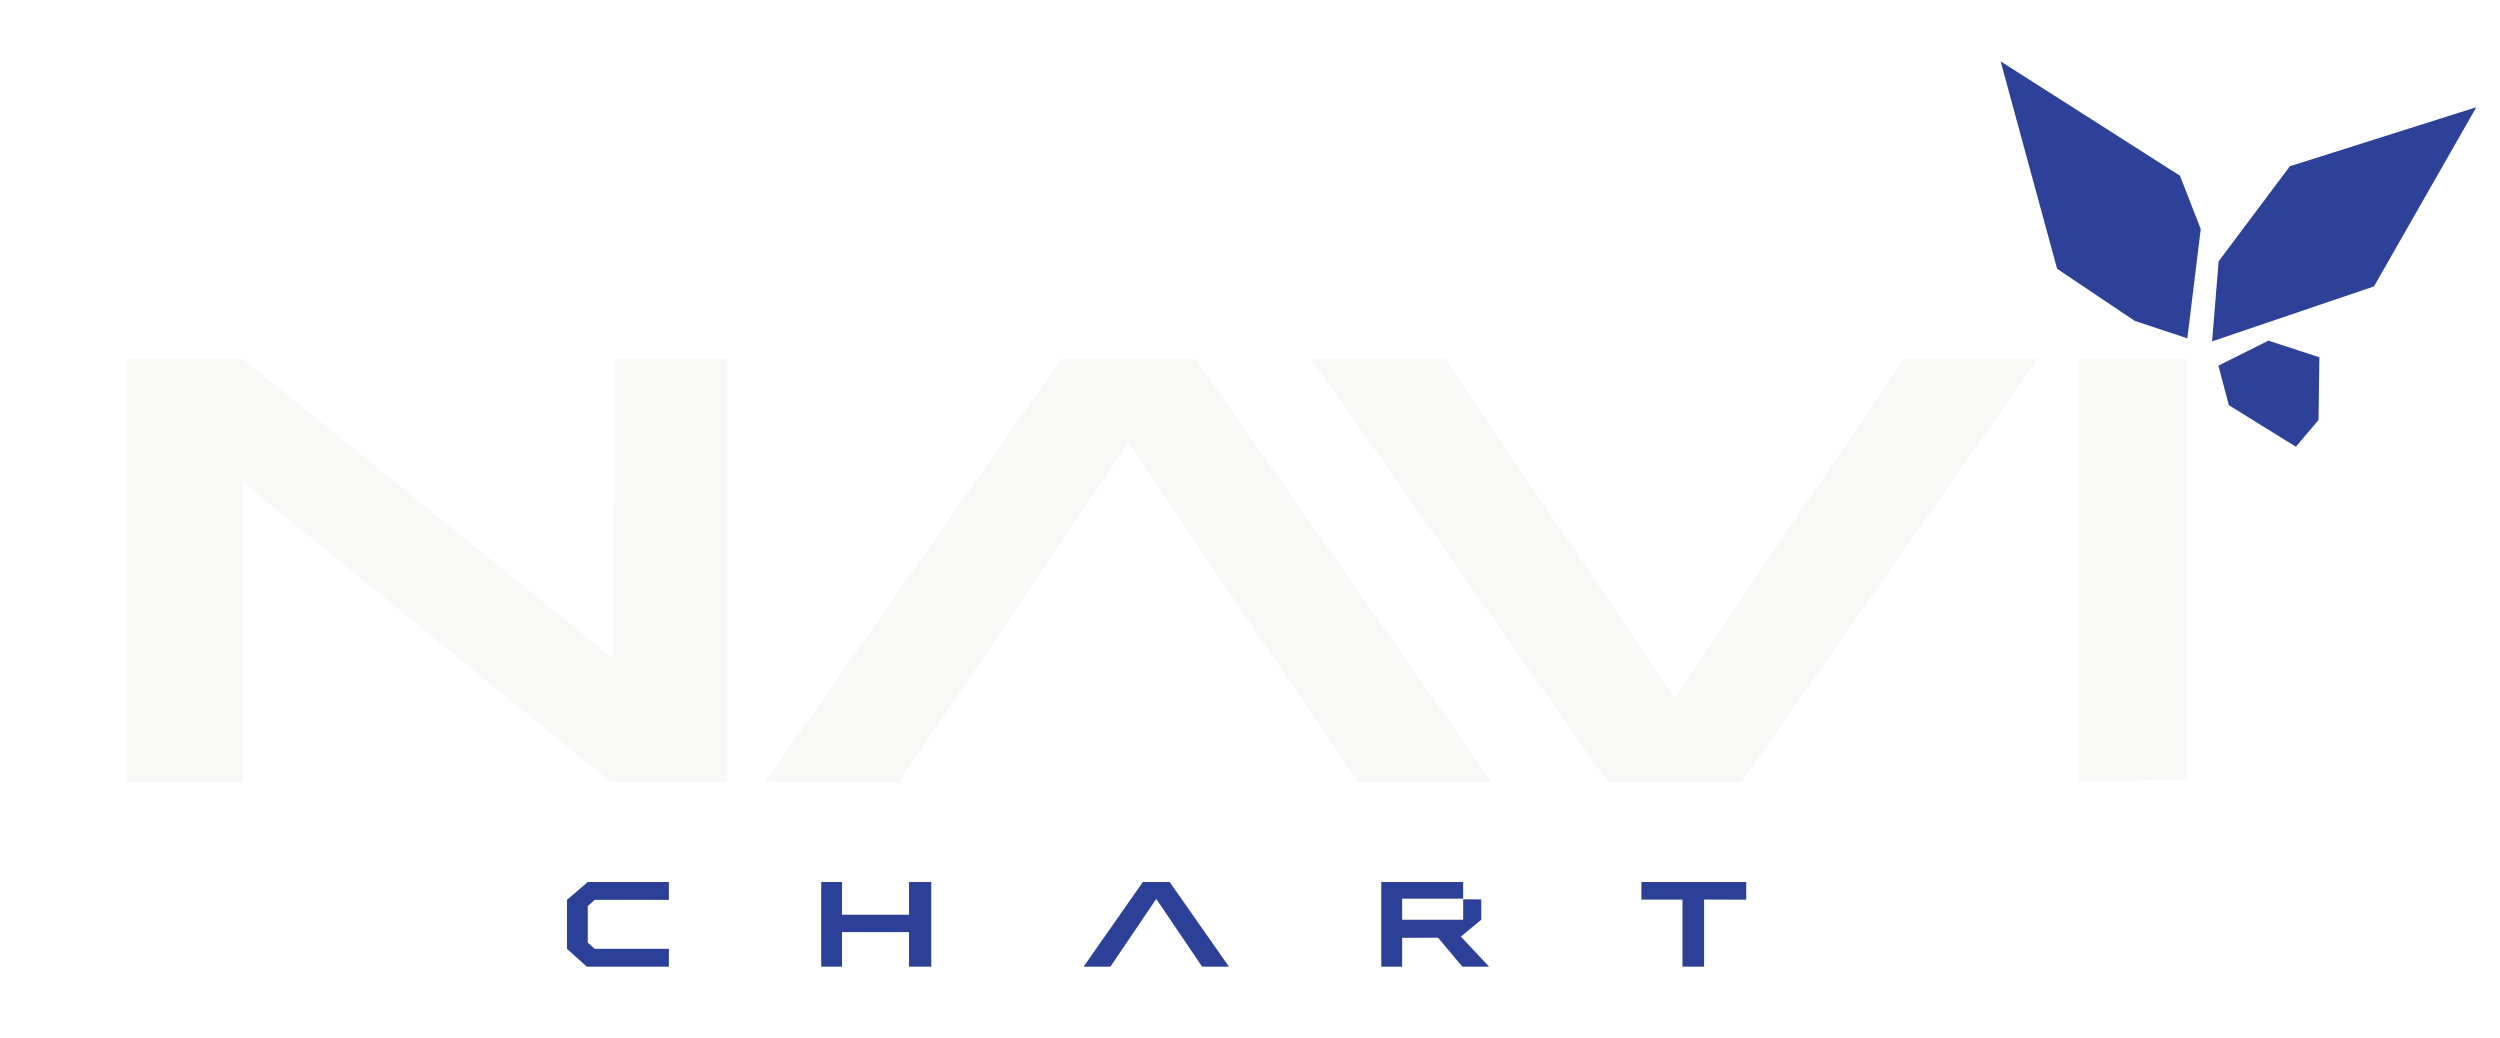
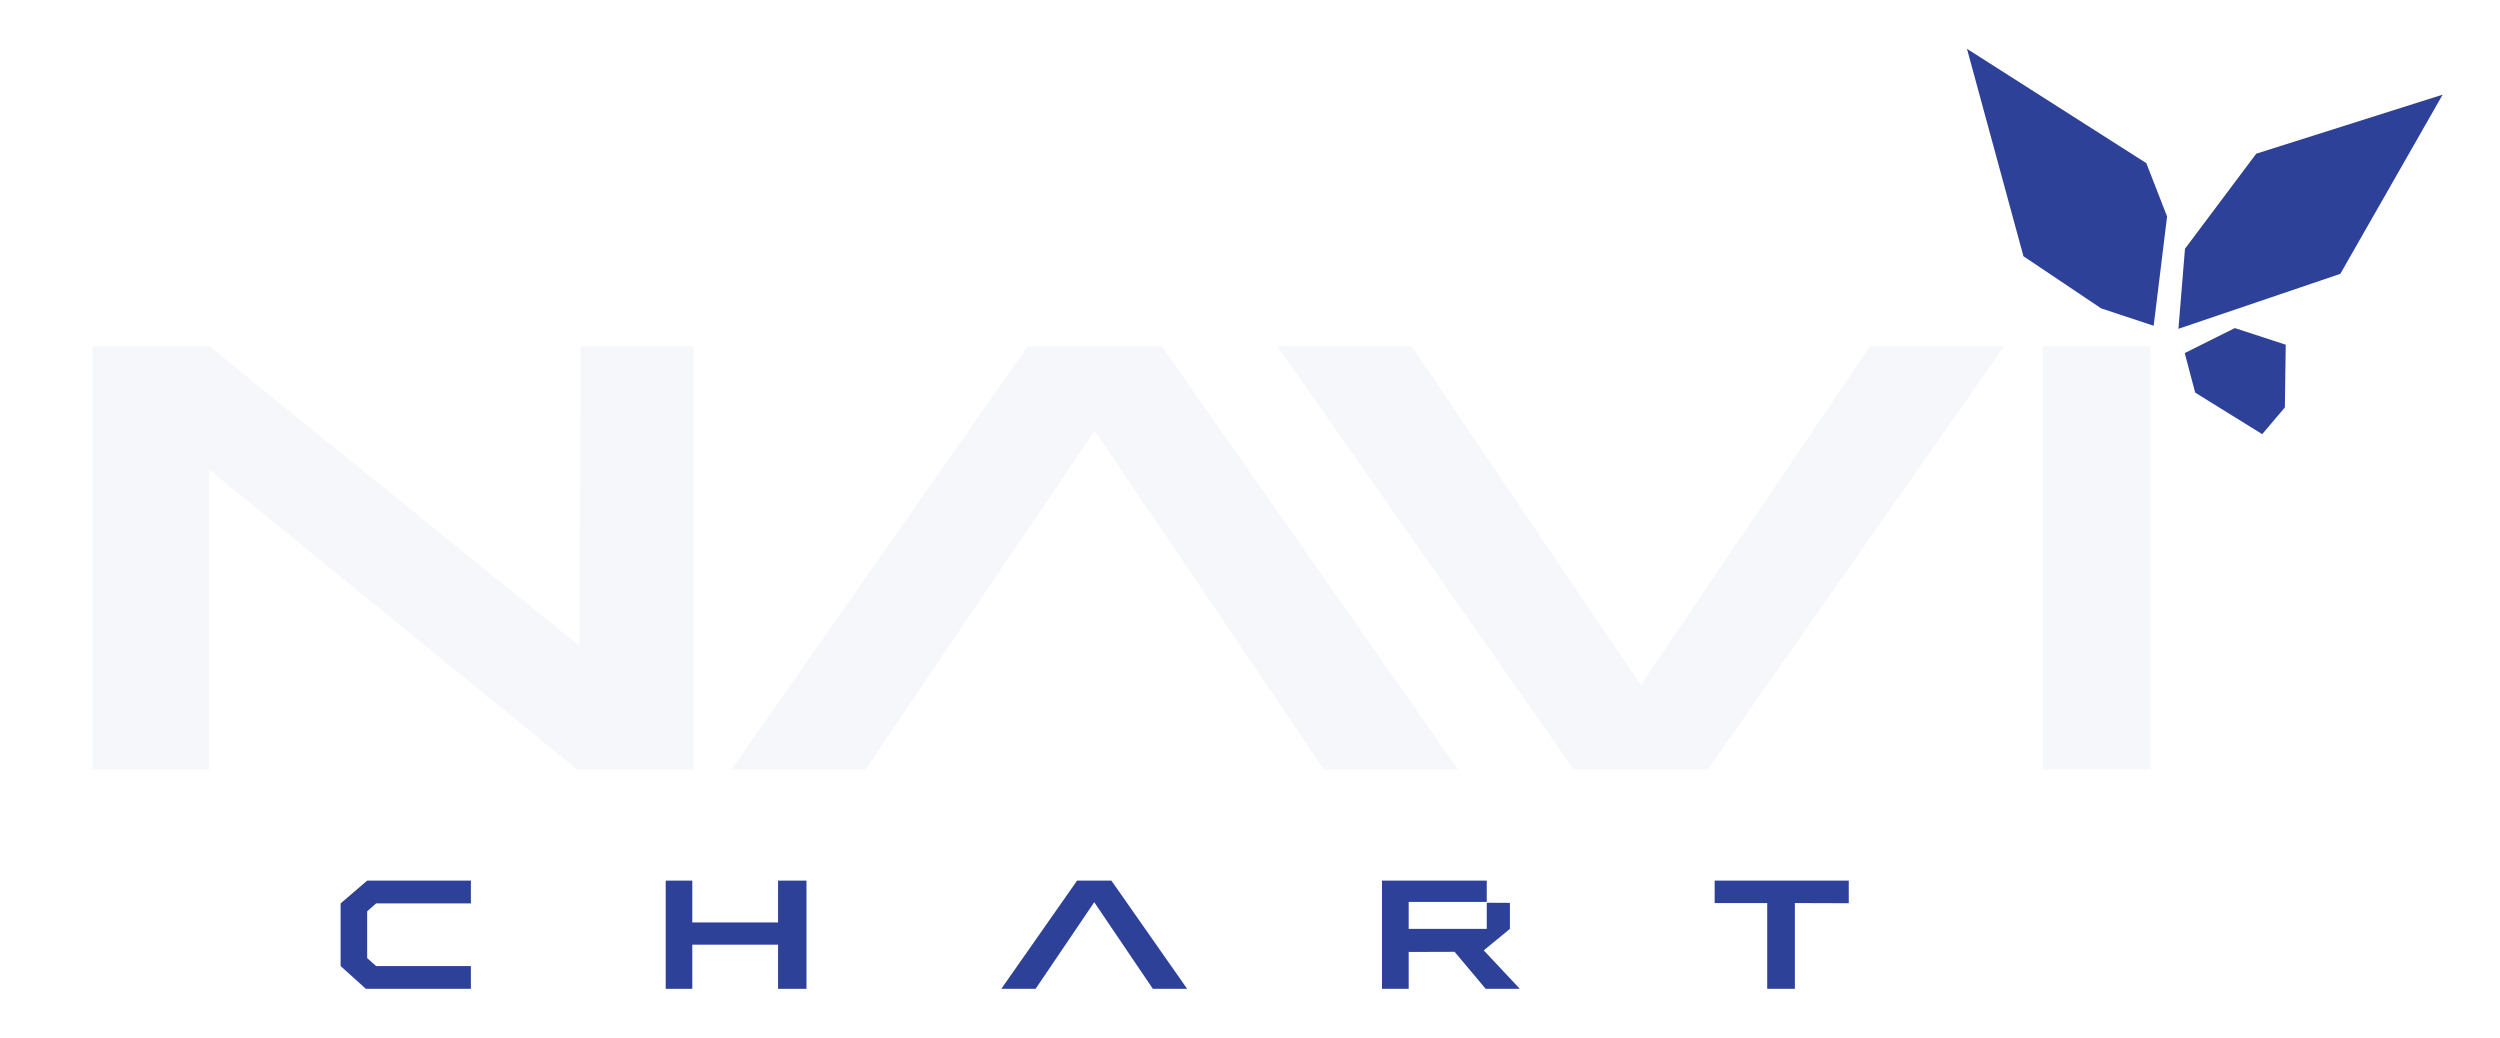
- <svg xmlns="http://www.w3.org/2000/svg" id="_레이어_1" data-name=" 레이어 1" viewBox="0 0 1477.07 613.07">
+ <svg xmlns="http://www.w3.org/2000/svg" id="_레이어_1" data-name="레이어 1" viewBox="0 0 1500 622.59">
  <defs>
    <style>
-       .cls-1 {
-         fill: #030617;
-       }
- 
      .cls-2 {
-         fill: #f8f9f7;
+         fill: #f5f7fb;
      }

      .cls-3 {
-         fill: #2c4097;
-       }
- 
-       .cls-4 {
        fill: #2d4198;
      }
    </style>
  </defs>
  <g>
-     <polygon class="cls-4" points="1182.03 36.26 1215.39 158.81 1261.32 189.63 1292.33 199.89 1300.26 135.34 1287.99 103.82 1182.03 36.26" />
-     <polygon class="cls-4" points="1310.83 154.39 1306.96 201.69 1402.62 169.21 1463.07 63.34 1352.91 98.23 1310.83 154.39" />
-     <polygon class="cls-4" points="1340.26 201.26 1310.69 216.02 1316.86 239.38 1356.45 263.93 1369.85 248.14 1370.36 211.09 1340.26 201.26" />
+     <polygon class="cls-3" points="1180.18 29.28 1214.07 153.74 1260.7 185.03 1292.2 195.46 1300.25 129.91 1287.79 97.89 1180.18 29.28" />
+     <polygon class="cls-3" points="1310.99 149.25 1307.06 197.28 1404.2 164.3 1465.59 56.79 1353.72 92.22 1310.99 149.25" />
+     <polygon class="cls-3" points="1340.87 196.85 1310.84 211.84 1317.11 235.56 1357.32 260.49 1370.92 244.46 1371.44 206.83 1340.87 196.85" />
  </g>
  <g>
-     <polygon class="cls-3" points="485.19 521.12 497.48 521.12 497.48 540.45 537.09 540.45 537.09 521.12 550.22 521.12 550.22 571.12 537.09 571.12 537.09 550.72 497.48 550.72 497.48 571.12 485.19 571.12 485.19 521.12" />
-     <polygon class="cls-3" points="864.49 521.12 864.49 530.97 828.42 530.97 828.42 543.41 864.49 543.41 864.49 531.34 875.18 531.39 875.18 543.41 863.11 553.35 879.77 571.12 864 571.12 849.63 554.02 828.42 554.09 828.42 571.12 816.09 571.12 816.09 521.12 864.49 521.12" />
-     <polygon class="cls-3" points="969.77 521.12 969.77 531.5 994.05 531.5 994.05 571.12 1006.83 571.12 1006.83 531.48 1031.73 531.56 1031.73 521.12 969.77 521.12" />
-     <polygon class="cls-3" points="346.68 571.12 347.27 571.12 395.19 571.12 395.19 560.59 351.39 560.59 347.27 556.92 347.27 535.3 351.39 531.65 395.19 531.65 395.19 521.12 347.27 521.12 335 531.65 335 560.59 346.68 571.12" />
-     <polygon class="cls-3" points="640.22 571.12 675.23 521.12 691.08 521.12 726.09 571.12 710.24 571.12 683.15 531.09 656.07 571.12 640.22 571.12" />
+     <polygon class="cls-3" points="399.42 528.37 415.38 528.37 415.38 553.47 466.84 553.47 466.84 528.37 483.89 528.37 483.89 593.3 466.84 593.3 466.84 566.8 415.38 566.8 415.38 593.3 399.42 593.3 399.42 528.37" />
+     <polygon class="cls-3" points="892.05 528.37 892.05 541.16 845.21 541.16 845.21 557.32 892.05 557.32 892.05 541.64 905.94 541.71 905.94 557.32 890.26 570.22 911.9 593.3 891.41 593.3 872.76 571.09 845.21 571.18 845.21 593.3 829.19 593.3 829.19 528.37 892.05 528.37" />
+     <polygon class="cls-3" points="1028.79 528.37 1028.79 541.85 1060.33 541.85 1060.33 593.3 1076.92 593.3 1076.92 541.83 1109.26 541.93 1109.26 528.37 1028.79 528.37" />
+     <polygon class="cls-3" points="219.53 593.3 220.3 593.3 282.53 593.3 282.53 579.62 225.65 579.62 220.3 574.86 220.3 546.78 225.65 542.05 282.53 542.05 282.53 528.37 220.3 528.37 204.36 542.05 204.36 579.62 219.53 593.3" />
+     <polygon class="cls-3" points="600.78 593.3 646.25 528.37 666.83 528.37 712.3 593.3 691.72 593.3 656.54 541.32 621.36 593.3 600.78 593.3" />
  </g>
  <g>
-     <polygon class="cls-2" points="1228.46 212.02 1292.14 212.02 1292.14 460.57 1228.46 462.02 1228.46 212.02" />
-     <polygon class="cls-2" points="74.59 212.02 143.51 212.02 362.21 389.08 362.82 212.02 429.72 212.02 429.72 462.02 360.81 462.02 143.51 284.96 143.51 462.02 74.59 462.02 74.59 212.02" />
-     <polygon class="cls-2" points="451.99 462.02 627.04 212.02 706.27 212.02 881.32 462.02 802.1 462.02 666.66 261.88 531.22 462.02 451.99 462.02" />
-     <polygon class="cls-2" points="774.65 212.02 949.7 462.02 1028.92 462.02 1203.97 212.02 1124.75 212.02 989.31 412.16 853.87 212.02 774.65 212.02" />
+     <polygon class="cls-2" points="55.55 207.77 125.54 207.77 347.64 387.58 348.26 207.77 416.2 207.77 416.2 461.66 346.22 461.66 125.54 281.85 125.54 461.66 55.55 461.66 55.55 207.77" />
+     <polygon class="cls-2" points="438.82 461.66 616.58 207.77 697.04 207.77 874.81 461.66 794.35 461.66 656.81 258.4 519.27 461.66 438.82 461.66" />
+     <polygon class="cls-2" points="766.48 207.77 944.24 461.66 1024.7 461.66 1202.47 207.77 1122.01 207.77 984.47 411.02 846.93 207.77 766.48 207.77" />
+     <polyline class="cls-2" points="1225.68 207.77 1290.35 207.77 1290.35 461.66 1225.68 461.66" />
  </g>
</svg>
